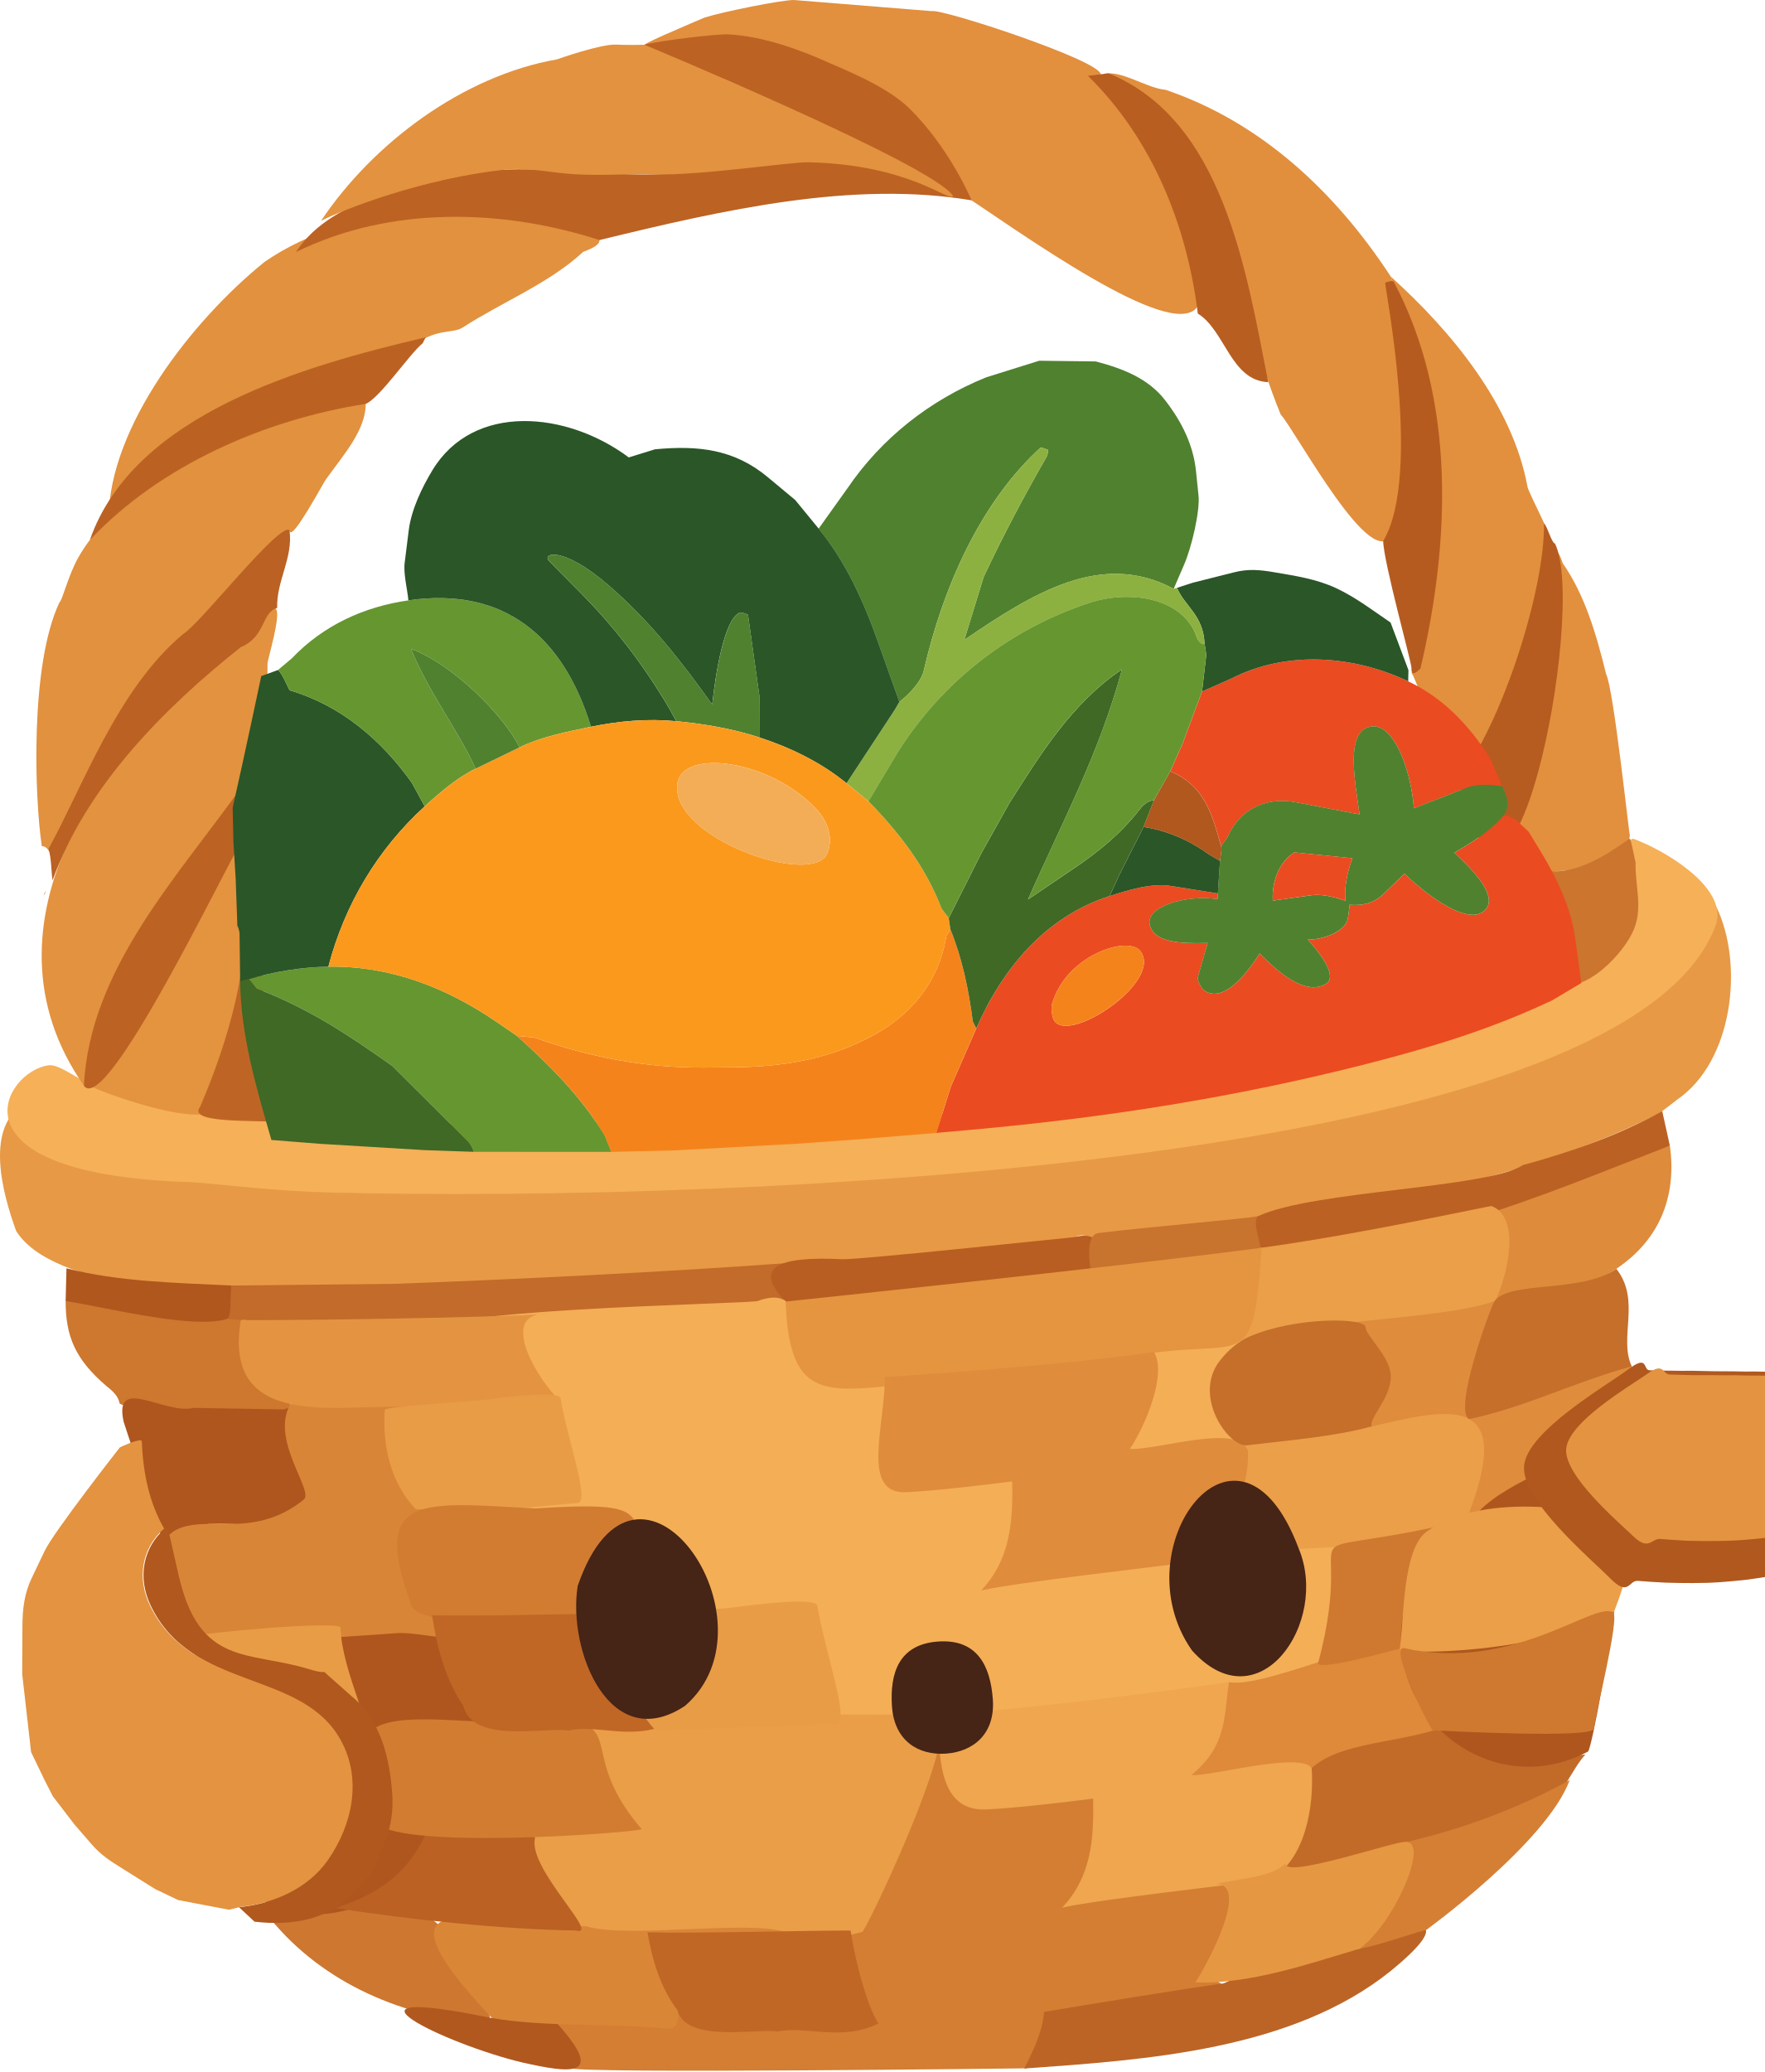
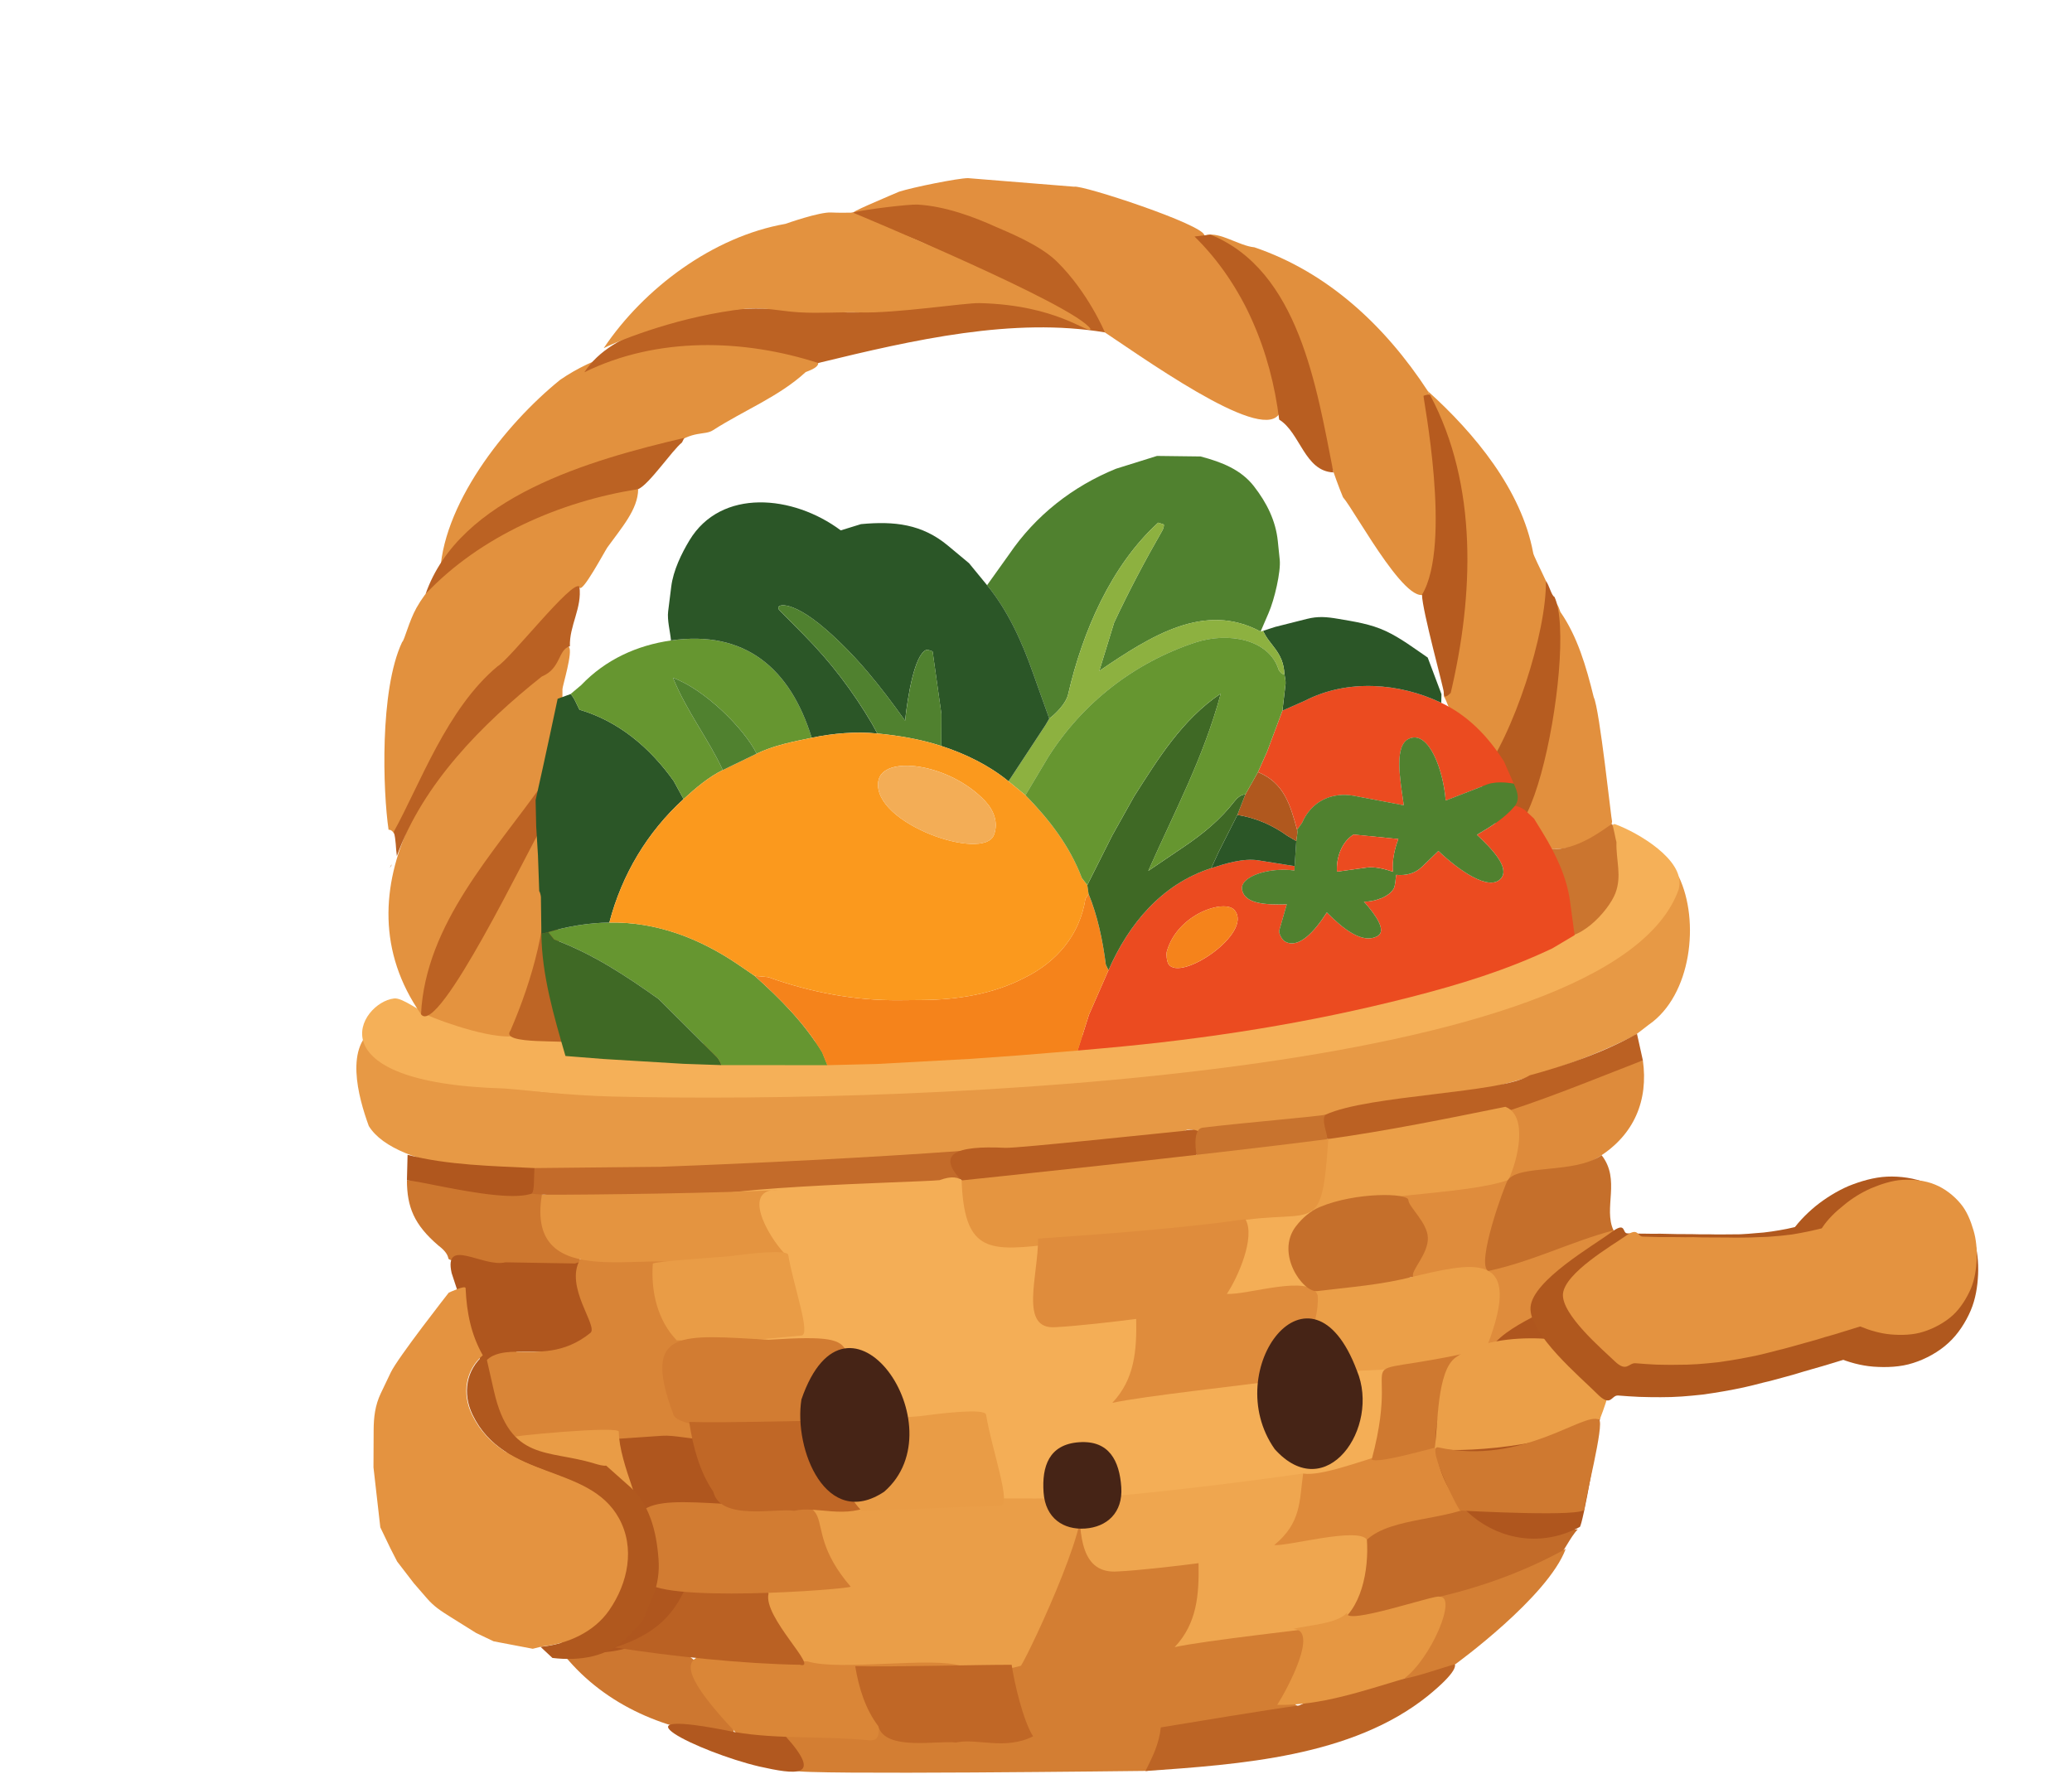
- <svg xmlns="http://www.w3.org/2000/svg" width="534" height="627" viewBox="0 0 534 627" fill="none">
+ <svg xmlns="http://www.w3.org/2000/svg" width="814" height="697" viewBox="-140 -70 814 697" fill="none">
  <g id="cesto">
    <g id="corpo">
      <path d="M519.51 274.461C527.873 291.803 524.535 321.143 507.693 332.701C507.693 332.701 502.015 337.133 502.043 336.969C448.676 363.778 386.763 368.094 330.057 375.547C329.626 372.89 324.216 373.389 324.274 376.4C296.382 377.59 264.873 386.021 238.65 382.443C194.088 387.728 26.303 407.208 4.885 372.477C0.751 361.14 -4.956 340.518 8.012 333.593C30.159 377.292 202.634 355.213 250.716 355.05C339.227 343.357 461.02 342.916 519.49 274.461" fill="#E79945" />
      <path d="M519.5 279.449C493.632 352.834 223.994 363.883 100.618 360.891C82.989 360.459 68.717 358.531 58.185 357.735C-17.895 355.587 1.317 323.877 14.841 322.352C18.352 321.959 25.229 328.021 28.874 328.404C33.957 328.941 41.448 330.083 49.217 331.464C65.187 334.303 99.103 340.422 118.631 340.298C172.44 339.952 267.598 337.727 290.828 336.902C331.87 330.764 381.593 324.433 423.978 313.019C442.528 307.389 465.433 298.786 478.544 290.575C496.03 283.535 489.977 252.19 494.581 253.897C503.847 257.331 521.428 267.815 519.701 278.298" fill="#F5B058" />
      <path d="M286.004 518.845C315.709 522.777 345.769 527.947 325.876 574.716L366.074 568.567C366.697 571.128 371.426 569.881 373.143 569.881C376.02 580.998 360.77 595.433 369.719 600.354L369.162 602.378L317.454 610.578L310.807 625.886C310.807 625.886 173.505 627.584 172.334 625.79C169.006 624.352 172.21 619.009 169.275 614.77C167.155 616.631 166.637 614.894 167.999 612.401C176.746 607.595 191.968 613.494 202.692 611.614C202.883 607.01 207.305 607.269 209.78 611.902C226.507 613.427 246.122 614.559 262.6 611.259C258.888 603.567 256.481 595.376 255.368 586.695C250.688 584.269 277.966 513.263 285.994 518.845H286.004Z" fill="#D37E33" />
      <path d="M479.83 530.987C476.722 534.172 474.42 539.965 471.466 542.756C457.999 548.943 440.562 558.908 425.484 557.431C427.584 560.97 392.326 566.265 391.501 567.282C388.278 567.138 386.705 566.418 389.247 563.685C404.047 513.329 385.602 538.344 436.955 520.043C456.225 520.225 444.235 533.001 479.83 530.978V530.987Z" fill="#C26B29" />
      <path d="M421.014 596.353C391.108 620.447 346.958 623.315 310.011 625.943C312.706 620.486 315.335 615.479 316.035 608.803C327.909 606.827 358.842 601.715 370.304 600.19C382.331 594.704 398.014 590.292 411.538 589.668C426.836 580.604 442.749 578.638 421.004 596.353H421.014Z" fill="#BC6425" />
      <path d="M73.685 399.487C78.577 403.899 87.871 424.933 87.871 424.933C89.665 436.482 36.508 426.458 36.173 424.607C35.914 423.197 35.089 421.634 32.288 419.495C22.601 411.237 19.896 404.225 19.867 393.799C35.501 393.54 72.793 398.672 73.685 399.487Z" fill="#CD772F" />
      <path d="M505.41 346.676C507.625 362.359 502.014 375.921 488.164 384.611C473.288 393.953 449.99 397.742 449.75 394.826C449.184 388.169 450.086 380.371 450.143 378.415C451.179 376.583 452.675 365.044 455.006 363.96C464.435 359.577 491.07 349.899 505.41 346.667V346.676Z" fill="#DE8B3B" />
      <path d="M101.558 577.391C111.869 577.516 126.17 574.849 133.585 583.367C133.095 594.896 152.202 607.777 147.492 612.419C122.324 610.578 98.01 600.372 81.877 580.7C81.474 578.619 79.21 575.482 82.529 574.504C85.483 575.128 101.223 573.142 101.558 577.391Z" fill="#CD7730" />
      <path d="M475.101 538.651C468.089 557.604 431.766 583.952 431.766 583.952C425.417 585.65 417.993 588.499 411.547 589.688C415.336 580.336 427.815 569.67 425.493 557.441C442.634 553.461 459.428 547.313 475.101 538.651Z" fill="#D47F34" />
      <path d="M69.964 389.004C84.677 410.029 29.497 394.5 19.867 393.8L20.117 383.796C35.808 387.892 53.62 388.189 69.954 389.004H69.964Z" fill="#B0571E" />
      <path d="M148.864 610.684C152.038 608.334 165.303 610.012 168.584 612.247C183.69 629.042 172.43 627.315 158.215 624.15C134.822 618.635 96.091 599.836 148.854 610.684H148.864Z" fill="#B1581F" />
      <path d="M238.66 382.194L239.878 383.882C237.461 391.498 245.029 388.055 247.446 391.834C250.141 395.891 238.919 395.824 237.595 393.359C213.031 397.08 183.317 400.754 158.177 397.963C132.088 402.787 68.516 399.516 68.909 399.037C70.002 397.685 69.666 394.088 69.954 389.004L119.408 388.505C155.894 387.163 202.519 384.851 238.65 382.185L238.66 382.194Z" fill="#C36B2A" />
      <path d="M505.41 346.676C465.557 362.1 424.774 380.419 381.449 377.638C379.137 374.597 376.298 370.089 380.778 368.017C397.611 360.229 450.134 359.606 460.934 352.566C475.417 348.614 489.891 343.588 503.099 336.241L505.41 346.676Z" fill="#BB6123" />
      <path d="M324.974 374.396C335.467 371.71 332.618 381.388 328.35 386.03C299.134 387.479 265.593 399.756 238.257 394.356C227.418 383.479 235.235 380.074 254.956 381.052C259.512 381.282 318.624 374.99 324.983 374.396H324.974Z" fill="#B85E22" />
      <path d="M380.777 368.008C378.878 369.888 381.641 375.988 381.449 377.628C380.183 388.534 342.574 381.398 330.124 384.179C330.124 384.179 328.053 373.677 332.474 373.13C346.986 371.327 378.811 368.641 380.768 368.008H380.777Z" fill="#C8732E" />
      <path d="M85.953 426.488C91.372 424.464 92.792 427.514 90.212 435.648C98.029 475.328 105.107 460.231 62.866 461.18C66.338 505.887 116.032 477.227 137.028 491.586C141.872 494.895 148.24 504.419 149.353 513.215C159.376 524.206 139.052 524.139 131.292 524.561C145.689 555.849 114.085 588.077 81.838 577.133C79.268 575.397 74.299 560.453 74.29 549.173C74.654 542.498 51.126 471.961 37.429 430.267C34.226 415.87 49.85 428.214 58.569 426.037L85.943 426.498L85.953 426.488Z" fill="#AF561E" />
      <path d="M229.116 393.751C248.319 386.721 234.977 416.052 250.093 418.095C292.411 417.606 361.326 397.55 401.965 396.293C406.972 386.165 406.713 454.341 403.797 502.27C403.27 511.123 274.436 522.009 227.15 523.026C220.388 522.163 169.956 516.801 148.25 489.974C123.37 459.233 127.523 406.393 130.698 403.583C126.487 396.312 220.158 394.711 229.116 393.751Z" fill="#F4AE56" />
      <path d="M282.656 518.528C293.312 518.193 264.797 578.84 261.104 584.547C260.826 584.988 199.996 599.183 175.969 584.345C153.007 570.159 155.703 527.727 168.047 523.746C191.009 516.332 263.281 519.814 282.656 518.528Z" fill="#EA9E48" />
      <path d="M371.953 509.032C376.03 515.996 370.802 528.005 366.467 534.45C374.792 534.901 394.302 526.47 396.997 535.035C397.802 546.746 394.992 562.899 384.451 568.701C373.852 570.255 333.453 574.629 321.473 577.257C330.268 567.963 331.103 556.626 330.853 544.272C323.142 545.298 306.846 547.168 299.173 547.514C284.718 548.607 284.085 533.548 283.989 518.988C309.733 517.185 346.689 512.658 371.953 509.032Z" fill="#EFA64F" />
      <path d="M177.37 582.887C190.079 586.753 226.392 580.835 237.806 584.691C239.974 588.412 198.913 586.014 198.28 586.695C199.546 593.285 201.627 599.749 205.32 605.379C204.706 608.756 206.874 614.28 201.387 613.868C184.66 612.142 165.189 613.504 148.874 610.664C109.241 568.51 144.759 581.813 177.37 582.878V582.887Z" fill="#DA8637" />
      <path d="M205.042 608.305C199.996 601.649 197.397 593.323 195.978 584.729C209.809 585.122 244.156 584.154 257.44 584.192C258.466 591.299 261.977 606.253 265.852 612.305C254.802 617.878 243.887 612.919 235.523 614.741C228.675 613.782 207.718 618.261 205.042 608.315V608.305Z" fill="#C06726" />
      <path d="M425.484 557.431C432.764 557.086 422.088 581.976 411.538 589.678C395.529 594.416 378.581 600.373 361.767 599.931C365.69 593.831 378.313 570.294 368.078 570.121C373.661 568.577 385.199 568.241 389.247 563.695C387.453 569.171 424.246 556.415 425.484 557.431Z" fill="#E69742" />
      <path d="M434.384 502.472C436.063 508.706 438.47 514.989 442.393 520.12C428.994 527.832 406.943 525.885 396.997 535.045C393.62 529.913 365.767 537.711 360.597 537.145C371.301 528.35 370.428 519.88 371.953 509.032C385.794 511.43 435.075 484.679 434.375 502.462L434.384 502.472Z" fill="#DE8A3A" />
      <path d="M132.29 427.639C130.045 437.201 128.798 451.138 134.822 459.032C137.316 460.902 150.178 487.413 150.178 487.413C148.413 501.292 129.355 493.542 120.185 494.194C103.323 495.393 60.737 498.511 58.684 495.154C40.518 465.516 51.059 461.247 62.876 461.171C71.575 461.113 81.445 462.235 91.938 453.785C95.17 451.186 81.656 435.763 87.881 424.924C88.399 424.013 138.045 421.308 132.299 427.639H132.29Z" fill="#D98537" />
      <path d="M165.898 397.588C151.108 396.898 161.448 415.352 168.076 422.44C156.345 425.95 142.466 421.538 132.29 427.638C117.068 420.215 66.223 439.436 72.88 399.487C94.019 399.526 145.555 398.806 165.908 397.588H165.898Z" fill="#E49440" />
      <path d="M443.823 425.557C457.241 425.461 493.027 408.206 493.891 413.683C492.461 449.718 475.619 451.138 445.751 460.883C439.411 455.905 455.563 434.871 440.331 428.962C386.015 442.486 438.758 419.591 409.034 402.749C401.188 395.21 455.448 389.464 453.846 394.279C453.846 394.279 451.486 419.438 443.823 425.567V425.557Z" fill="#DF8C3C" />
      <path d="M451.39 364.929C460.474 368.401 456.273 386.002 452.58 393.646C436.054 399.794 390.312 399.228 377.497 406.767C367.887 405.185 377.986 379.364 381.833 377.58C404.872 374.386 428.38 369.6 451.39 364.929Z" fill="#EB9F48" />
      <path d="M161.927 556.251C159.635 565.459 182.386 586.378 174.195 584.182C152.096 583.846 123.513 580.844 101.568 577.382C117.356 572.193 125.537 564.778 131.014 549.777C139.474 552.405 160.163 546.871 161.937 556.251H161.927Z" fill="#BA6123" />
      <path d="M381.842 377.581C378.984 419.716 376.586 402.394 336.321 411.698C328.475 412.494 275.846 419.333 269.334 419.352C247.733 421.702 238.784 421.078 237.777 393.857C237.777 393.857 334.94 383.748 381.842 377.581Z" fill="#E59540" />
      <path d="M212.782 519.986C212.782 519.986 148.653 526.058 147.569 520.466C141.181 513.32 134.131 498.117 138.889 490.665L180.621 487.576C191.623 484.689 238.478 519.603 212.782 519.986Z" fill="#F2AA54" />
      <path d="M174.732 454.821L141.239 457.909C141.239 457.909 141.574 457.928 139.263 456.854L125.854 456.701C118.286 448.817 115.687 437.594 116.454 426.574C116.943 425.624 143.665 423.965 146.178 423.687C153.602 422.708 169.265 420.809 169.658 423.14C171.807 435.782 178.799 454.715 174.742 454.83L174.732 454.821Z" fill="#E99C46" />
      <path d="M150.696 521.291C197.521 518.221 170.56 526.058 194.193 553.489C193.282 554.554 116.809 560.328 113.231 550.765C100.378 516.361 116.435 519.478 150.696 521.291Z" fill="#D27C32" />
      <path d="M444.11 459.243C422.884 472.124 383.712 465.928 360.597 472.335C377.152 453.766 373.257 437.816 375.147 437.365C380.537 436.885 409.12 431.197 414.002 431.917C437.924 426.363 459.265 420.416 444.11 459.253V459.243Z" fill="#EB9F48" />
      <path d="M455.822 457.008C438.758 465.046 431.872 484.066 434.385 502.472C433.991 501.014 432.86 499.729 433.445 496.573C430.375 496.669 401.198 505.752 398.896 503.479C412.727 451.8 379.387 476.863 455.822 457.008Z" fill="#CF7930" />
      <path d="M410.482 427.418L410.693 421.5C410.789 423.159 412.842 425.768 410.482 427.418Z" fill="#EB9F48" />
      <path d="M425.522 484.584C416.372 517.789 450.594 546.036 480.645 530.028C482.908 527.899 504.173 404.676 484.894 431.744C476.559 443.455 457.443 447.129 447.487 457.459C431.651 473.879 423.019 484.852 425.522 484.584Z" fill="#AF561E" />
      <path d="M493.881 413.472C476.703 418.076 462.239 425.663 444.715 429.432C439.612 427.063 451.141 395.449 452.359 393.732C456.762 387.479 478.784 391.373 489.2 383.939C496.787 393.598 489.795 404.734 493.881 413.481V413.472Z" fill="#C56F2B" />
      <path d="M349.269 409.108C353.346 416.071 346.305 432.012 341.97 438.458C350.296 438.909 374.984 430.459 377.67 439.024C378.475 450.735 370.495 466.907 359.954 472.709C349.356 474.263 308.956 478.637 296.976 481.265C305.772 471.971 306.606 460.634 306.357 448.28C298.645 449.306 282.349 451.176 274.676 451.522C260.221 452.615 267.904 431.293 267.818 416.733C293.562 414.93 324.015 412.743 349.269 409.117V409.108Z" fill="#DF8C3C" />
      <g>
        <path d="M488.529 487.663C467.303 500.544 423.373 500.88 423.661 498.904C424.975 490.157 424.39 468.758 431.871 463.415C449.769 450.62 484.126 457.497 488.116 460.068C493.66 463.646 495.78 469.074 488.529 487.663Z" fill="#EB9F48" />
        <path d="M433.905 523.621C436.974 523.717 482.62 526.249 482.496 523.027C482.39 520.331 490.495 489.13 488.183 487.874C482.179 484.603 458.152 506.03 425.023 498.76C419.729 497.599 434.49 526.767 433.905 523.621Z" fill="#CF7930" />
        <path d="M66.827 520.581C63.595 515.91 57.466 500.333 58.674 495.153C59.307 494.3 103.074 490.214 103.093 492.573C103.208 505.397 114.382 526.316 110.354 525.779" fill="#E99C46" />
        <path d="M415.153 431.648C403.241 434.842 390.206 435.801 377.497 437.346C371.876 438.027 360.875 422.507 369.152 411.832C371.665 408.59 374.763 405.885 378.494 404.312C392.661 398.366 413.158 398.778 413.273 401.54C413.389 404.303 420.784 410.393 420.947 416.398C421.119 422.901 414.098 429.375 415.163 431.648H415.153Z" fill="#C56F2B" />
        <path d="M162.052 456.471C208.878 453.402 181.916 461.238 205.55 488.67C204.638 489.734 128.165 495.509 124.587 485.946C111.735 451.541 127.791 454.658 162.052 456.471Z" fill="#D27C32" />
        <path d="M140.231 516.197C134.956 508.457 132.251 498.77 130.764 488.766C145.209 489.226 181.081 488.094 194.96 488.142C196.025 496.41 199.699 513.809 203.746 520.849C192.208 527.333 180.813 521.559 172.065 523.679C164.91 522.557 143.022 527.774 140.231 516.197Z" fill="#C06726" />
        <path d="M253.028 521.626L198.528 523.746C190.088 514.855 187.191 502.203 188.054 489.773C188.601 488.708 218.393 486.838 221.193 486.512C229.461 485.409 246.927 483.27 247.369 485.888C249.766 500.141 257.564 521.502 253.037 521.626H253.028Z" fill="#E99C46" />
      </g>
    </g>
    <g id="rosto">
      <g id="boca" transform="translate(285.0 512.0) rotate(-4.0) scale(1.7)">
        <path d="M0-9C7-9 9-4 9 2C9 8 5 11 0 11C-5 11-9 8-9 2C-9-4-7-9 0-9Z" fill="#462416" />
      </g>
      <g id="olho-esq" transform="translate(195.0 490.0) scale(1.0) translate(-185.0 -490.0)">
        <path d="M197.339 516.197C174.655 531.275 161.726 499.604 164.843 479.932C182.866 427.571 226.891 490.626 197.339 516.197Z" fill="#462416" />
      </g>
      <g id="olho-dir" transform="translate(374.0 477.0) scale(1.0) translate(-364.0 -477.0)">
        <path d="M383.07 468.595C392.45 491.02 370.917 521.904 350.775 499.441C328.839 468.201 365.009 420.378 383.07 468.595Z" fill="#462416" />
      </g>
    </g>
    <g id="alca">
      <path d="M333.146 22.521C340.474 32.151 369.421 83.686 362.285 93.009C354.362 103.368 308.927 70.421 289.092 57.29C263.646 37.474 196.371 15.001 195.325 13.562C194.193 13.812 197.099 12.316 201.109 10.551C206.432 8.201 213.204 5.333 213.204 5.333C218.527 3.606 236.434 0 240.271 0L281.975 3.367C284.968 2.523 333.127 18.329 333.146 22.511V22.521Z" fill="#E28F3E" />
      <path d="M180.161 70.805C183.633 73.442 179.317 75.15 176.516 76.214C166.08 85.835 152.249 91.244 140.039 99.1C136.788 101.191 132.069 98.965 124.137 105.277C88.082 110.485 54.761 132.545 32.864 156.927C33.065 129.054 58.204 96.903 80.092 79.236C106.651 60.906 148.058 59.429 180.161 70.805Z" fill="#E2913E" />
      <path d="M420.937 83.686C422.683 86.065 428.783 139.816 421.445 161.32C415.71 174.585 392.604 131.107 387.597 125.38C373.133 90.314 370.399 44.687 333.98 22.396C339.304 21.044 346.852 26.636 352.799 27.182C381.516 36.937 404.056 57.875 420.937 83.686Z" fill="#E18F3D" />
      <path d="M110.708 122.225C110.66 130.176 104.119 137.447 98.604 145.12C97.702 146.377 88.542 163.584 87.679 160.773C87.65 160.697 81.176 167.727 77.522 171.717C70.098 179.813 61.744 188.579 54.147 195.984C36.892 213.815 25.066 235.06 17.632 258.617C15.273 260.66 15.196 255.979 12.654 256.046C10.458 241.285 9.038 201.202 17.987 182.287C18.869 181.741 20.596 174.25 23.646 168.802C27.483 161.944 32.969 156.62 36.46 153.455C56.9 134.915 89.281 118.571 110.708 122.215V122.225Z" fill="#E2913E" />
      <path d="M294.06 60.618C258.13 54.585 219.16 63.448 181.446 72.646C152.278 63.218 118.247 62.163 89.569 76.281C100.618 59.17 128.645 54.902 148.058 51.622C178.194 48.782 217.376 62.815 240.587 35.796C225.078 24.9 208.005 18.502 188.985 15.989C190.769 14.08 193.052 14.071 195.037 13.534C199.507 12.325 217.155 10.205 220.493 10.397C231.322 11.021 242.573 15.222 251.1 19.087C254.553 20.651 268.182 25.907 275.136 32.717C287.49 44.812 294.051 60.599 294.051 60.599L294.06 60.618Z" fill="#BC6223" />
      <path d="M441.636 235.463C438.183 233.228 428.495 204.866 427.248 203.715C434.087 163.104 435.142 122.628 420.927 83.686C439.41 100.337 457.721 122.561 462.296 147.163C462.315 148.046 465.212 153.657 467.331 158.289C468.051 159.853 468.674 181.587 463.485 201.039C459.025 217.757 448.964 232.902 441.645 235.463H441.636Z" fill="#E2903D" />
      <path d="M493.315 252.814C491.665 267 449.021 266.156 450.661 256.89C461.49 243.683 465.154 146.165 472.981 170.422C479.676 180.072 483.1 191.706 486.121 204.002C488.404 208.462 493.056 252.689 493.315 252.814Z" fill="#E2903E" />
      <path d="M335.505 22.185C370.274 36.304 377.228 82.142 383.847 115.645C372.481 115.175 370.821 99.982 362.534 94.889C359.273 68.167 348.694 41.982 329.28 22.943L335.515 22.185H335.505Z" fill="#B85E21" />
      <path d="M470.65 164.504C480.606 184.695 456.426 306.162 441.626 235.463C454.498 219.186 467.638 178.489 467.312 158.289C468.549 159.776 469.557 164.159 470.64 164.504H470.65Z" fill="#B65C20" />
      <path d="M80.965 200.808C81.56 253.456 35.204 273.522 25.401 328.548C-8.783 279.545 31.952 224.183 72.745 192.703C73.656 191.994 81.579 182.182 83.497 184.234C85.185 186.037 80.955 199.629 80.965 200.808Z" fill="#E3923F" />
      <path d="M74.951 255.547C77.781 262.233 74.107 307.975 64.017 336.596C56.42 339.732 32.979 331.253 28.221 329.047C41.793 303.85 71.335 253.581 74.145 254.233C74.289 254.272 74.778 255.145 74.951 255.547Z" fill="#E4933F" />
      <path d="M72.774 255.317C68.544 261.628 32.144 338.025 25.392 328.558C27.195 292.897 54.099 265.072 73.618 237.419C76.255 239.836 76.85 253.427 73.148 254.866C73.119 254.876 73.004 254.962 72.774 255.317Z" fill="#BC6223" />
      <path d="M84.734 339.991C83.804 338.37 56.027 340.806 60.535 334.984C69.139 315.053 76.044 291.189 74.241 269.042C78.644 264.649 80.044 324.146 84.734 339.981V339.991Z" fill="#BE6525" />
      <path d="M495.032 260.947C494.849 268.247 497.238 274.184 494.6 281.042C491.962 287.9 479.724 301.587 470.247 297.539C460.349 293.309 450.891 270.203 450.613 260.314C454.085 258.578 464.214 264.621 473 263.518C483.33 262.213 493.497 253.044 493.324 253.869C493.622 253.725 494.888 260.784 495.041 260.947H495.032Z" fill="#CB752F" />
      <path d="M127.935 103.867C123.887 107.157 115.082 120.316 110.708 122.225C80.39 126.915 48.517 140.717 27.185 163.42C40.537 125.179 92.024 110.725 128.827 102.073L127.935 103.867Z" fill="#BB6223" />
      <path d="M419.249 85.528C419.872 85.269 421.599 84.818 421.819 85.221C440.734 120.786 438.94 164.044 429.924 202.285C427.497 204.76 427.143 203.561 427.2 202.094C427.258 200.626 418.702 169.876 418.645 163.708C430.576 143.873 418.884 85.681 419.249 85.528Z" fill="#B65B1F" />
      <path d="M87.631 160.495C88.753 168.859 83.631 175.784 83.89 183.956C79.085 185.28 80.524 192.646 72.841 195.85C49.457 214.428 26.12 238.014 15.905 266.395C15.435 263.221 15.608 259.998 14.687 256.861C25.008 238.215 35.52 208.472 55.451 191.85C60.631 188.771 84.763 157.723 87.621 160.495H87.631Z" fill="#BA6123" />
      <path d="M195.047 13.543C195.047 13.543 282.311 49.752 288.44 59.266C287.375 61.405 275.625 49.867 244.865 49.109C239.12 48.965 211.995 53.204 197.761 52.773C190.213 52.543 182.319 53.224 173.85 52.725C167.03 52.322 159.712 50.576 152.892 51.325C127.906 54.058 104.608 63.132 97.175 66.805C112.943 43.277 140.126 22.953 168.574 17.965C168.574 17.965 181.974 13.188 186.625 13.505C189.091 13.668 195.047 13.553 195.047 13.553V13.543Z" fill="#E3923F" />
    </g>
    <g id="frutas">
      <g>
        <path d="M156.47 313.471C166.416 322.391 175.845 331.781 182.99 343.559L185.014 348.566L143.329 348.547C143.368 348.029 142.322 346.063 141.708 345.449L118.756 322.573C105.548 313.212 92.859 304.81 77.704 299.189L75.383 296.283C82.941 294.01 91.382 292.657 99.39 292.513C117.749 292.187 134.812 298.642 150.245 309.203L156.479 313.471H156.47Z" fill="#669630" />
        <path d="M75.373 296.283L77.695 299.189C92.849 304.81 105.539 313.212 118.746 322.573L141.699 345.449C142.313 346.063 143.358 348.039 143.32 348.547L128.559 348.039L96.935 346.13L82.145 344.96C77.57 329.134 72.889 313.327 72.678 296.935L75.364 296.273L75.373 296.283Z" fill="#3F6925" />
      </g>
      <path d="M84.15 202.737C85.416 203.83 86.605 206.871 87.641 208.885C103.083 213.402 115.399 223.867 124.674 236.921L128.539 243.999C114.315 256.986 104.349 273.58 99.381 292.513C91.372 292.657 82.931 294 75.373 296.283L72.688 296.945L72.505 282.509C72.505 281.991 72.064 280.217 71.844 280.255L71.345 266.117L70.645 254.675L70.415 244.441C73.935 228.96 79.076 204.588 79.076 204.588L84.159 202.737H84.15Z" fill="#2B5627" />
      <path d="M178.885 219.915C171.567 221.44 163.989 222.888 157.247 226.159C152.364 216.232 136.673 200.77 124.395 196.368C129.863 209.748 138.255 220.27 143.962 232.595C138.342 235.319 133.124 239.817 128.539 243.999L124.674 236.921C115.399 223.867 103.083 213.402 87.641 208.885C86.595 206.87 85.415 203.83 84.149 202.736L88.302 199.245C97.961 189.116 110.296 183.582 123.609 181.673C152.71 177.511 170.492 192.646 178.885 219.915Z" fill="#669630" />
      <g id="tomate">
        <path d="M462.641 251.663L466.056 257.226C471.207 265.638 475.571 274.759 476.808 284.265L478.602 297.472L469.854 302.671C451.813 311.246 433.493 316.866 413.964 321.864C374.14 332.05 334.297 338.284 293.38 341.929L283.366 342.821L287.807 328.769L295.49 311.226C303.47 293.003 316.409 277.426 335.841 271.153C341.222 269.417 348.387 267.125 354.43 268.103L368.606 270.357L368.539 272.074C358.343 270.673 346.91 274.539 347.975 279.709C349.116 285.253 357.298 285.598 365.527 285.358L362.582 295.602C362.266 296.715 363.695 299.275 364.673 299.88C370.093 303.208 376.548 295.938 381.257 288.543C387.636 294.959 395.175 301.079 401.121 297.875C404.872 295.861 400.565 289.578 395.827 284.332C399.865 284.38 405.84 282.5 407.605 279.037C408.114 278.04 408.372 274.827 408.478 273.791C412.363 274.136 415.844 273.311 418.587 270.664L425.091 264.391C432.821 271.757 445.022 280.476 449.626 275.239C453.242 271.124 446.441 263.873 440.216 258.041C445.827 254.752 451.295 251.327 455.083 246.733C456.215 246.666 458.421 247.731 459.236 248.488L462.651 251.673L462.641 251.663ZM345.02 287.67C341.232 283.104 322.586 289.041 318.404 303.86C318.078 305.021 318.404 307.774 319.018 308.781C323.574 316.166 352.483 296.667 345.02 287.679V287.67Z" fill="#EB4B20" />
        <path d="M426.203 206.17C436.773 211.196 444.552 219.349 450.834 229.18L454.709 237.976C451.525 237.391 447.132 237.141 444.005 238.359L427.949 244.604C427.105 232.998 421.513 217.287 413.888 220.145C407.452 222.553 410.051 236.173 411.499 246.455L392.134 242.772C383.175 241.064 375.205 244.901 371.512 253.38L369.594 256.075C366.937 246.503 364.606 237.669 354.209 233.391L357.854 225.219L363.82 209.249L372.596 205.374C389.381 196.732 409.686 198.315 426.213 206.17H426.203Z" fill="#EB4B20" />
        <path d="M420.88 188.388L426.289 202.784L426.213 206.17C409.686 198.315 389.381 196.732 372.596 205.374L363.82 209.249L365.047 198.698C365.153 197.806 364.75 195.668 364.587 194.814C364.184 186.095 358.688 183.611 356.223 177.885L360.961 176.35L373.43 173.204C377.766 172.111 381.142 172.389 385.717 173.175C392.105 174.278 398.388 175.17 404.44 178C410.319 180.753 415.528 184.743 420.889 188.397L420.88 188.388Z" fill="#2B5627" />
        <path d="M454.709 237.966C455.822 240.479 457.366 243.942 455.074 246.723C451.285 251.318 445.808 254.742 440.207 258.032C446.432 263.863 453.232 271.115 449.616 275.229C445.012 280.466 432.812 271.757 425.081 264.381L418.578 270.654C415.835 273.302 412.353 274.126 408.468 273.781C408.363 274.817 408.104 278.03 407.595 279.028C405.821 282.481 399.846 284.37 395.817 284.322C400.555 289.578 404.862 295.851 401.112 297.865C395.165 301.069 387.616 294.959 381.248 288.533C376.548 295.928 370.083 303.198 364.664 299.87C363.685 299.266 362.256 296.714 362.573 295.592L365.517 285.348C357.297 285.588 349.116 285.243 347.965 279.699C346.9 274.529 358.324 270.664 368.529 272.064L368.596 270.347L369.249 260.487C369.316 259.413 369.901 257.226 369.584 256.056L371.503 253.361C375.186 244.882 383.166 241.045 392.124 242.752L411.49 246.436C410.041 236.153 407.442 222.534 413.878 220.126C421.513 217.268 427.095 232.979 427.939 244.584L443.995 238.34C447.122 237.122 451.515 237.372 454.7 237.957L454.709 237.966ZM407.202 272.573C406.828 268.496 407.816 263.547 409.351 259.71L391.75 257.945C386.964 260.88 384.902 267.192 385.228 272.534L396.997 270.904C400.009 270.482 404.191 271.47 407.193 272.582L407.202 272.573Z" fill="#50812F" />
        <path d="M346.114 250.224C353.403 251.375 359.974 254.253 365.844 258.502L369.258 260.497L368.606 270.357L354.43 268.103C348.387 267.124 341.222 269.417 335.841 271.153L338.795 264.727L346.123 250.224H346.114Z" fill="#2B5627" />
        <path d="M345.02 287.67C352.473 296.657 323.564 316.157 319.018 308.771C318.394 307.764 318.078 305.011 318.404 303.851C322.586 289.032 341.232 283.095 345.02 287.66V287.67Z" fill="#F5831B" />
        <path d="M369.584 256.075C369.91 257.245 369.325 259.432 369.248 260.506L365.834 258.511C359.964 254.272 353.384 251.385 346.104 250.234L349.231 242.206L354.19 233.401C364.587 237.678 366.918 246.503 369.574 256.085L369.584 256.075Z" fill="#B0581E" />
        <path d="M407.202 272.572C404.2 271.469 400.018 270.482 397.006 270.894L385.238 272.525C384.912 267.182 386.974 260.88 391.76 257.936L409.36 259.701C407.826 263.528 406.838 268.486 407.212 272.563L407.202 272.572Z" fill="#EB4B20" />
      </g>
      <g>
        <path d="M355.225 178.182C333.328 166.432 312.428 179.64 291.864 193.644L297.705 174.633C303.594 162.068 309.886 150.213 316.802 138.157C316.965 137.725 317.512 136.19 317.109 136.066L314.999 135.385C296.506 152.218 285.274 178.23 279.615 202.871C278.791 206.487 274.685 210.534 272.201 212.386L265.804 194.459C261.42 181.971 255.876 169.847 247.771 159.968L256.471 147.787C266.811 132.594 281.371 121.122 298.463 114.187L314.538 109.161L331.659 109.372C340.032 111.578 347.562 114.561 352.626 121.093C357.69 127.615 361.182 134.646 361.997 142.636L362.755 149.993C363.225 154.549 360.721 165.569 358.324 171.008L355.225 178.201V178.182Z" fill="#50812F" />
        <path d="M355.225 178.182L356.213 177.875C358.678 183.611 364.165 186.085 364.577 194.804C363.896 195.389 362.515 193.778 362.285 193.049C358.621 181.414 342.795 178.115 329.501 182.517C305.532 190.45 285.418 206.18 271.904 227.348L262.868 242.484L256.212 237.017L270.791 214.831L272.211 212.376C274.695 210.525 278.79 206.477 279.625 202.861C285.284 178.22 296.516 152.199 315.008 135.375L317.118 136.056C317.521 136.19 316.974 137.725 316.811 138.147C309.896 150.213 303.604 162.059 297.715 174.624L291.873 193.634C312.438 179.621 333.337 166.413 355.235 178.172L355.225 178.182Z" fill="#8DB140" />
        <path d="M247.781 159.958C255.886 169.838 261.43 181.961 265.813 194.449L272.211 212.376L270.791 214.831L256.212 237.017C248.549 230.725 239.274 226.217 229.788 223.128L229.826 210.515L226.383 185.99C225.663 185.702 224.33 185.194 223.822 185.414C219.256 187.457 216.628 203.341 215.563 213.191C205.828 199.562 196.476 187.755 184.295 177.194C170.138 164.917 163.971 167.478 166.177 169.742L168.431 172.053L175.595 179.276C186.232 189.989 195.018 201.547 202.653 214.534L204.658 218.227C196.064 217.402 187.288 218.16 178.876 219.905C170.483 192.637 152.7 177.501 123.6 181.664C123.293 178.201 122.056 173.693 122.487 170.25L123.705 160.505C124.501 154.165 127.715 147.528 130.889 142.281C143.272 121.794 171.577 124.422 190.299 138.416L198.251 135.96C211.334 134.723 222.22 135.931 232.377 144.391L240.684 151.307L247.772 159.949L247.781 159.958Z" fill="#2B5627" />
        <path d="M229.797 223.128C221.769 220.51 213.079 219.032 204.677 218.227L202.672 214.534C195.037 201.547 186.242 189.999 175.614 179.276L168.45 172.053L166.196 169.742C163.99 167.478 170.157 164.917 184.314 177.194C196.495 187.754 205.847 199.571 215.582 213.191C216.647 203.341 219.275 187.457 223.841 185.414C224.349 185.184 225.682 185.692 226.402 185.99L229.845 210.515L229.807 223.128H229.797Z" fill="#50812F" />
      </g>
      <g id="laranja">
        <path d="M295.48 311.236L287.797 328.779L283.356 342.83L260.557 344.701L241.614 346.072L204.572 348.096L185.014 348.576L182.991 343.569C175.845 331.781 166.416 322.4 156.47 313.48L161.755 313.969C178.492 319.955 195.584 323.197 213.281 323.043L222.258 322.966C236.32 322.842 250.179 320.636 262.552 314.2C275.29 307.888 284.172 297.328 286.416 283.219L287.653 281.281C291.164 289.828 293.207 299.438 294.435 309.107L295.48 311.245V311.236Z" fill="#F5831B" />
        <path d="M204.677 218.236C213.079 219.042 221.779 220.519 229.797 223.138C239.274 226.226 248.558 230.734 256.222 237.026L262.878 242.493C272.134 251.998 280.172 262.242 285.054 275.085L287.164 277.819L287.663 281.281L286.426 283.219C284.181 297.328 275.299 307.888 262.562 314.2C250.189 320.635 236.329 322.851 222.268 322.966L213.29 323.043C195.584 323.196 178.492 319.945 161.764 313.969L156.479 313.48L150.245 309.212C134.812 298.652 117.749 292.197 99.391 292.523C104.359 273.589 114.325 256.996 128.549 244.009C133.124 239.827 138.351 235.328 143.972 232.604L157.256 226.168C163.999 222.898 171.586 221.449 178.895 219.924C187.316 218.169 196.083 217.421 204.677 218.246V218.236ZM250.457 258.127C252.328 253.284 250.419 248.411 247.052 244.814C233.03 229.823 206.442 226.408 205.013 237.17C202.807 253.706 246.391 268.678 250.457 258.118V258.127Z" fill="#FB991D" />
        <path d="M250.458 258.128C246.381 268.688 202.807 253.715 205.013 237.18C206.442 226.418 233.03 229.833 247.053 244.824C250.419 248.421 252.328 253.293 250.458 258.137V258.128Z" fill="#F3AD56" />
      </g>
      <path d="M157.247 226.159L143.962 232.595C138.265 220.279 129.873 209.757 124.396 196.367C136.663 200.77 152.355 216.232 157.247 226.159Z" fill="#50812F" />
      <g>
        <path d="M349.241 242.196L346.114 250.224L338.786 264.726L335.832 271.153C316.399 277.426 303.46 293.012 295.48 311.226L294.435 309.087C293.207 299.419 291.164 289.808 287.653 281.262L287.155 277.8L296.995 258.243L305.57 242.915C314.922 228.269 324.322 212.836 339.591 202.544C332.753 227.972 321.368 248.977 311.124 272.208L325.271 262.626C332.676 257.609 339.448 252.046 344.953 244.92C346.066 243.481 347.591 242.177 349.25 242.196H349.241Z" fill="#3F6925" />
        <path d="M364.577 194.804C364.74 195.658 365.143 197.797 365.038 198.689L363.81 209.239L357.844 225.209L354.199 233.381L349.24 242.186C347.581 242.167 346.056 243.471 344.943 244.91C339.448 252.037 332.676 257.6 325.262 262.616L311.114 272.198C321.358 248.977 332.743 227.962 339.582 202.535C324.303 212.826 314.912 228.259 305.561 242.906L296.986 258.233L287.145 277.79L285.035 275.056C280.153 262.213 272.115 251.97 262.859 242.464L271.894 227.329C285.409 206.16 305.522 190.44 329.492 182.498C342.785 178.096 358.611 181.385 362.275 193.03C362.506 193.759 363.877 195.37 364.568 194.785L364.577 194.804Z" fill="#669630" />
      </g>
      <path d="M13.23 270.961C13.268 270.577 13.642 269.896 13.949 269.704L13.23 270.961Z" fill="#BC6425" />
    </g>
    <g id="braco-esq" transform="translate(46 452)" data-pivo="46 452">
      <g transform="rotate(0)" class="giro">
        <g transform="scale(1 1) translate(-46 -452)">
          <g>
            <path d="M72.343 577.132L77.033 581.506C87.564 582.762 98.902 581.257 106.68 573.065L112.406 567.032L116.483 557.326C118.468 552.607 119.063 547.427 118.708 542.698C117.931 532.081 115.284 520.513 106.412 513.291L98.134 505.934C96.964 506.107 95.055 505.57 93.262 505.023C75.22 499.546 60.353 504.342 54.061 476.67L50.944 462.954L50.014 462.504C43.213 468.287 41.563 477.428 45.621 485.878C58.08 511.852 91.343 505.339 102.997 526.988C109.308 538.699 106.364 552.444 98.863 563.1C92.753 571.79 82.174 576.221 72.333 577.123L72.343 577.132Z" fill="#B0581E" />
            <g>
              <path d="M69.328 577.895L72.908 577.003C82.741 576.022 93.284 571.506 99.324 562.767C106.738 552.051 109.572 538.283 103.167 526.623C91.339 505.069 58.129 511.85 45.461 485.977C41.336 477.56 42.902 468.397 49.666 462.568C45.17 454.614 43.346 446.102 42.911 436.178C42.853 434.864 36.288 437.977 36.288 437.977C36.288 437.977 16.312 463.45 13.501 469.343L9.606 477.509C7.361 482.207 6.813 486.864 6.788 492.063L6.723 506.595L9.406 530.179L13.406 538.501L16.018 543.612L22.561 552.125L27.712 558.069C30.52 561.307 33.161 563.003 36.834 565.304L47.005 571.668L53.928 574.969L69.328 577.905L69.328 577.895Z" fill="#E49340" />
            </g>
          </g>
        </g>
      </g>
    </g>
    <g id="braco-dir" data-pivo="490 446" transform="translate(490.0 446.0)">
      <g class="giro" transform="rotate(-6.0)">
        <g transform="scale(1 1)">
          <path d="M-6.0 31.1C-0.9 37.5 -0.5 32.3 2.3 32.8C5.0 33.3 7.8 33.8 10.5 34.2C13.3 34.6 16.0 34.9 18.8 35.2C21.6 35.5 24.3 35.7 27.1 35.8C29.8 35.9 32.6 35.9 35.3 35.9C38.0 35.8 40.8 35.7 43.5 35.5C46.2 35.3 48.9 35.1 51.6 34.8C54.3 34.5 57.0 34.1 59.6 33.7C62.3 33.4 65.0 32.9 67.6 32.5C70.3 32.1 72.9 31.6 75.5 31.1C78.1 30.6 80.7 30.2 83.4 29.7C86.0 29.2 88.6 28.7 91.2 28.2C93.8 27.7 96.4 27.2 99.0 26.6C101.6 26.1 107.7 34.2 106.7 24.9C105.8 15.7 96.5 -20.2 93.3 -28.9C90.0 -37.6 89.3 -27.9 87.3 -27.4C85.3 -27.0 83.3 -26.6 81.2 -26.2C79.2 -25.9 77.2 -25.6 75.1 -25.4C73.1 -25.2 71.0 -25.1 69.0 -25.0C66.9 -24.9 64.9 -24.9 62.8 -25.0C60.7 -25.0 58.7 -25.1 56.6 -25.2C54.5 -25.4 52.5 -25.6 50.4 -25.8C48.3 -26.0 46.3 -26.2 44.2 -26.5C42.1 -26.7 40.0 -26.9 38.0 -27.2C35.9 -27.4 33.8 -27.7 31.7 -27.9C29.6 -28.2 27.5 -28.4 25.4 -28.7C23.3 -28.9 21.2 -29.1 19.0 -29.4C16.9 -29.6 14.7 -29.9 12.5 -30.2C10.4 -30.5 12.8 -35.2 6.0 -31.1C-0.8 -27.0 -26.3 -15.8 -28.3 -5.4C-30.3 4.9 -11.1 24.7 -6.0 31.1Z" fill="#B0581E" />
-           <path d="M162.1 -17.5C162.9 -13.0 162.6 -8.2 161.5 -3.6C160.3 1.1 158.5 6.0 155.3 10.4C152.1 14.8 147.6 19.4 142.5 22.6C137.4 25.8 130.6 28.5 124.4 29.8C118.3 31.1 111.4 31.1 105.5 30.5C99.6 29.9 93.9 28.3 88.9 26.2C83.9 24.2 79.1 21.5 75.4 18.2C71.8 14.8 68.4 10.7 67.0 6.3C65.6 1.8 65.5 -3.6 66.9 -8.3C68.4 -13.1 71.9 -18.1 75.7 -22.2C79.6 -26.3 84.8 -29.9 90.0 -32.8C95.2 -35.8 101.0 -38.3 107.0 -40.1C112.9 -41.8 119.6 -43.1 125.8 -43.1C131.9 -43.1 138.6 -42.1 143.8 -40.0C148.9 -37.9 153.5 -34.3 156.6 -30.5C159.6 -26.8 161.2 -22.0 162.1 -17.5Z" fill="#B0581E" />
-           <path d="M108.7 -35.2C107.9 -32.5 105.6 -29.4 102.9 -28.0C100.2 -26.6 96.0 -26.4 92.6 -26.8C89.2 -27.2 85.4 -28.6 82.6 -30.5C79.7 -32.4 76.6 -35.4 75.5 -38.2C74.3 -41.0 74.6 -44.8 75.7 -47.4C76.8 -50.0 79.4 -52.3 82.1 -53.8C84.8 -55.3 88.5 -56.5 91.9 -56.3C95.3 -56.1 99.6 -54.4 102.3 -52.4C105.0 -50.4 107.0 -47.1 108.1 -44.2C109.1 -41.3 109.6 -37.9 108.7 -35.2Z" fill="#B0581E" />
+           <path d="M147.7 -13.9C148.6 -9.3 148.6 -4.5 147.9 0.2C147.2 4.9 145.9 9.8 143.5 14.1C141.1 18.4 137.6 22.8 133.5 25.8C129.4 28.9 123.9 31.2 118.9 32.2C113.8 33.3 108.2 32.9 103.2 32.0C98.3 31.1 93.5 29.2 89.2 26.8C85.0 24.5 80.9 21.6 77.7 18.0C74.5 14.4 71.5 10.0 70.1 5.5C68.7 0.9 68.4 -4.6 69.3 -9.3C70.3 -14.1 72.9 -19.0 75.9 -23.0C78.9 -26.9 83.0 -30.3 87.2 -33.1C91.4 -35.8 96.1 -38.1 100.9 -39.6C105.8 -41.0 111.2 -42.0 116.3 -41.7C121.4 -41.4 127.1 -40.0 131.4 -37.6C135.8 -35.2 139.8 -31.3 142.5 -27.4C145.2 -23.4 146.8 -18.5 147.7 -13.9Z" fill="#B0581E" />
          <path d="M2.3 19.2C6.6 24.3 7.7 20.4 10.4 20.9C13.1 21.4 15.8 21.9 18.5 22.3C21.1 22.6 23.8 23.0 26.5 23.2C29.2 23.5 31.9 23.7 34.6 23.8C37.2 23.9 39.9 23.9 42.6 23.9C45.3 23.8 47.9 23.7 50.6 23.5C53.2 23.3 55.8 23.1 58.5 22.8C61.1 22.5 63.7 22.1 66.3 21.7C68.9 21.4 71.5 20.9 74.0 20.5C76.6 20.1 79.1 19.6 81.7 19.2C84.2 18.7 86.8 18.2 89.3 17.8C91.9 17.3 94.4 16.8 96.9 16.3C99.4 15.8 102.0 15.3 104.5 14.8C107.0 14.2 112.4 20.1 112.0 13.1C111.6 6.1 104.7 -20.7 102.0 -27.1C99.3 -33.6 97.8 -26.0 95.8 -25.6C93.7 -25.1 91.6 -24.7 89.5 -24.3C87.4 -24.0 85.3 -23.7 83.2 -23.5C81.1 -23.3 78.9 -23.1 76.8 -23.0C74.7 -23.0 72.5 -22.9 70.4 -23.0C68.2 -23.0 66.1 -23.1 64.0 -23.3C61.8 -23.4 59.7 -23.6 57.5 -23.8C55.4 -24.0 53.3 -24.2 51.1 -24.5C49.0 -24.7 46.8 -25.0 44.7 -25.2C42.5 -25.4 40.4 -25.7 38.2 -26.0C36.0 -26.2 33.9 -26.4 31.7 -26.7C29.5 -26.9 27.3 -27.2 25.1 -27.4C22.9 -27.7 20.7 -28.0 18.4 -28.3C16.2 -28.6 17.2 -32.4 11.7 -29.2C6.1 -26.1 -13.5 -17.3 -15.1 -9.2C-16.6 -1.2 -1.9 14.2 2.3 19.2Z" fill="#E49340" />
-           <path d="M162.3 -20.8C162.9 -17.2 162.5 -13.4 161.5 -9.6C160.5 -5.8 159.0 -1.8 156.3 1.8C153.6 5.4 149.8 9.3 145.3 12.0C140.9 14.7 135.0 16.9 129.7 18.0C124.4 19.1 118.6 19.1 113.5 18.6C108.5 18.1 103.8 16.8 99.5 15.2C95.3 13.6 91.2 11.6 88.0 9.0C84.9 6.4 82.0 3.1 80.8 -0.4C79.6 -4.0 79.5 -8.4 80.9 -12.3C82.2 -16.2 85.3 -20.3 88.7 -23.6C92.1 -26.9 96.7 -29.8 101.2 -32.2C105.6 -34.7 110.6 -36.8 115.7 -38.3C120.8 -39.8 126.5 -41.1 131.7 -41.2C137.0 -41.3 142.8 -40.6 147.2 -39.0C151.6 -37.3 155.4 -34.4 158.0 -31.3C160.5 -28.3 161.7 -24.4 162.3 -20.8Z" fill="#E49340" />
-           <path d="M111.8 -41.6C111.2 -39.7 109.6 -37.5 107.6 -36.5C105.6 -35.6 102.3 -35.6 99.7 -36.0C97.2 -36.4 94.4 -37.4 92.2 -38.8C90.0 -40.2 87.4 -42.3 86.5 -44.4C85.6 -46.4 85.9 -49.1 86.7 -50.9C87.5 -52.8 89.4 -54.3 91.5 -55.3C93.5 -56.3 96.2 -57.3 98.7 -57.1C101.3 -56.9 104.6 -55.6 106.7 -54.1C108.7 -52.6 110.2 -50.1 111.0 -48.1C111.9 -46.0 112.4 -43.6 111.8 -41.6Z" fill="#E49340" />
+           <path d="M147.9 -17.2C148.6 -13.5 148.5 -9.6 148.0 -5.8C147.4 -2.0 146.4 2.0 144.5 5.5C142.5 9.0 139.7 12.7 136.3 15.2C132.9 17.7 128.3 19.6 124.2 20.4C120.0 21.3 115.3 20.9 111.2 20.1C107.2 19.3 103.3 17.7 99.8 15.8C96.3 14.0 93.0 11.7 90.3 8.8C87.6 6.0 85.0 2.5 83.9 -1.2C82.7 -4.9 82.4 -9.4 83.2 -13.3C84.1 -17.2 86.4 -21.2 88.9 -24.4C91.4 -27.5 94.9 -30.2 98.4 -32.4C101.8 -34.7 105.6 -36.5 109.6 -37.8C113.6 -39.0 118.1 -40.0 122.3 -39.8C126.5 -39.6 131.2 -38.6 134.8 -36.6C138.4 -34.7 141.7 -31.5 143.9 -28.2C146.1 -25.0 147.2 -21.0 147.9 -17.2Z" fill="#E49340" />
        </g>
      </g>
    </g>
  </g>
</svg>
